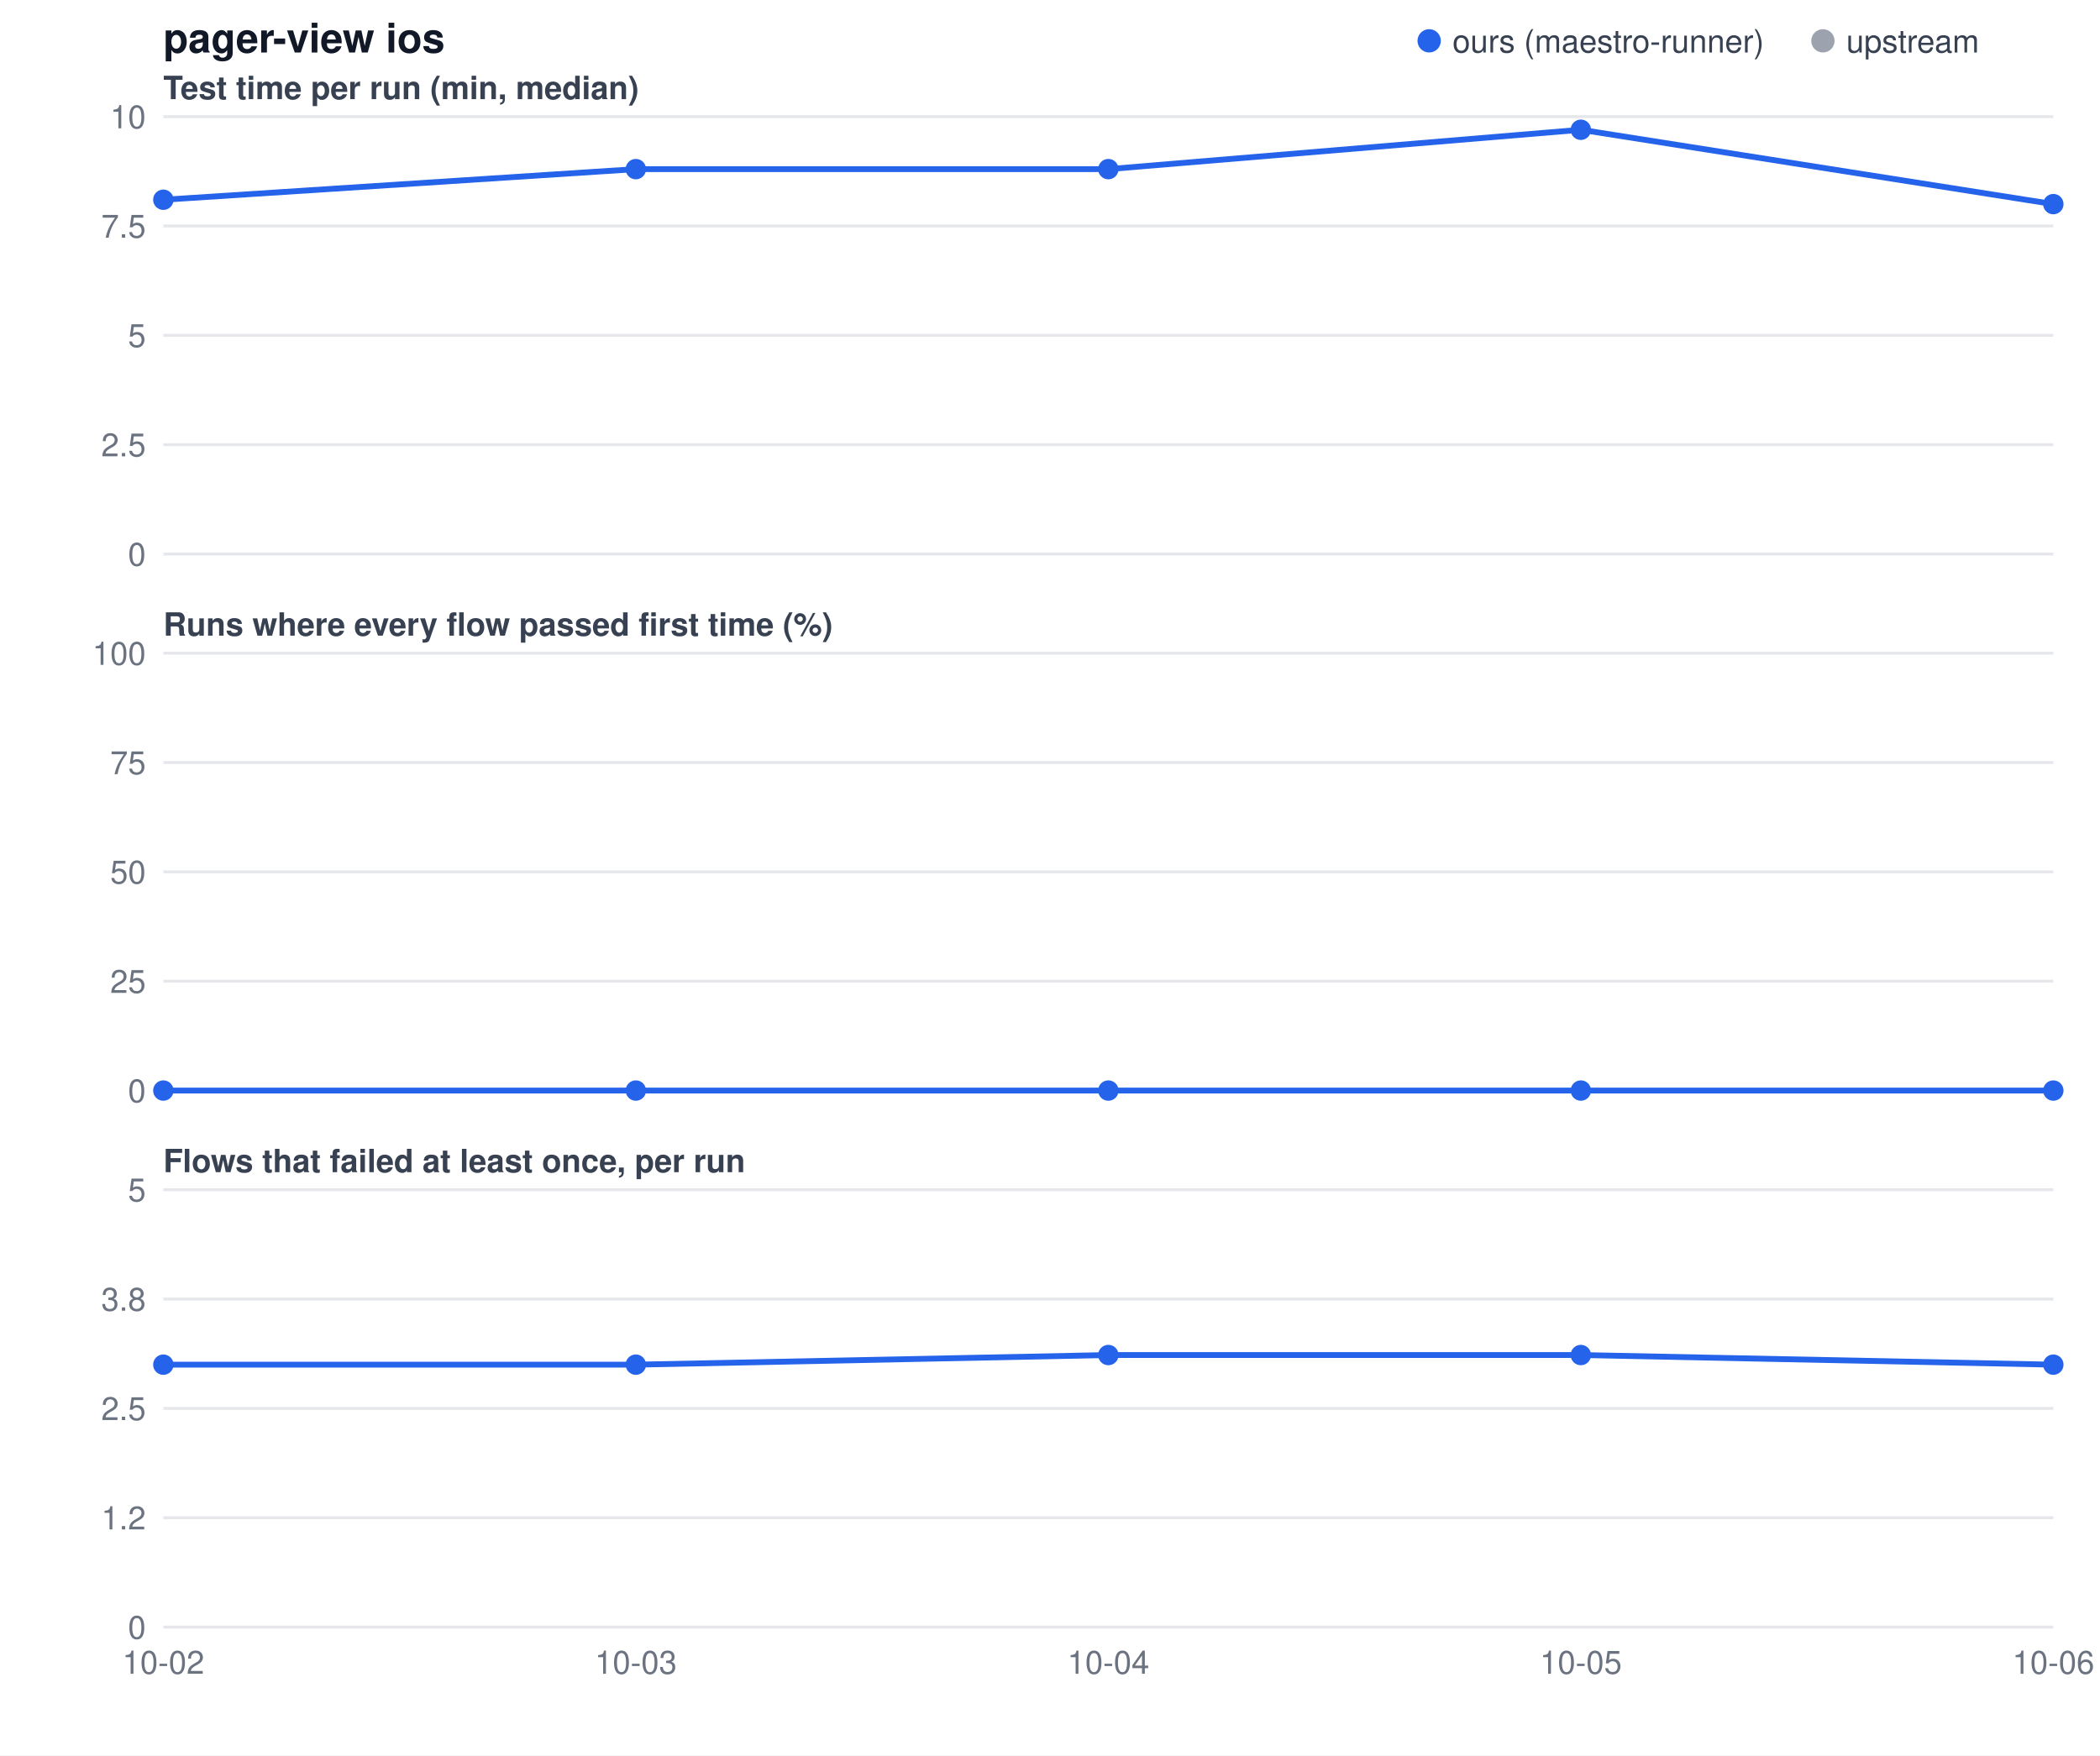
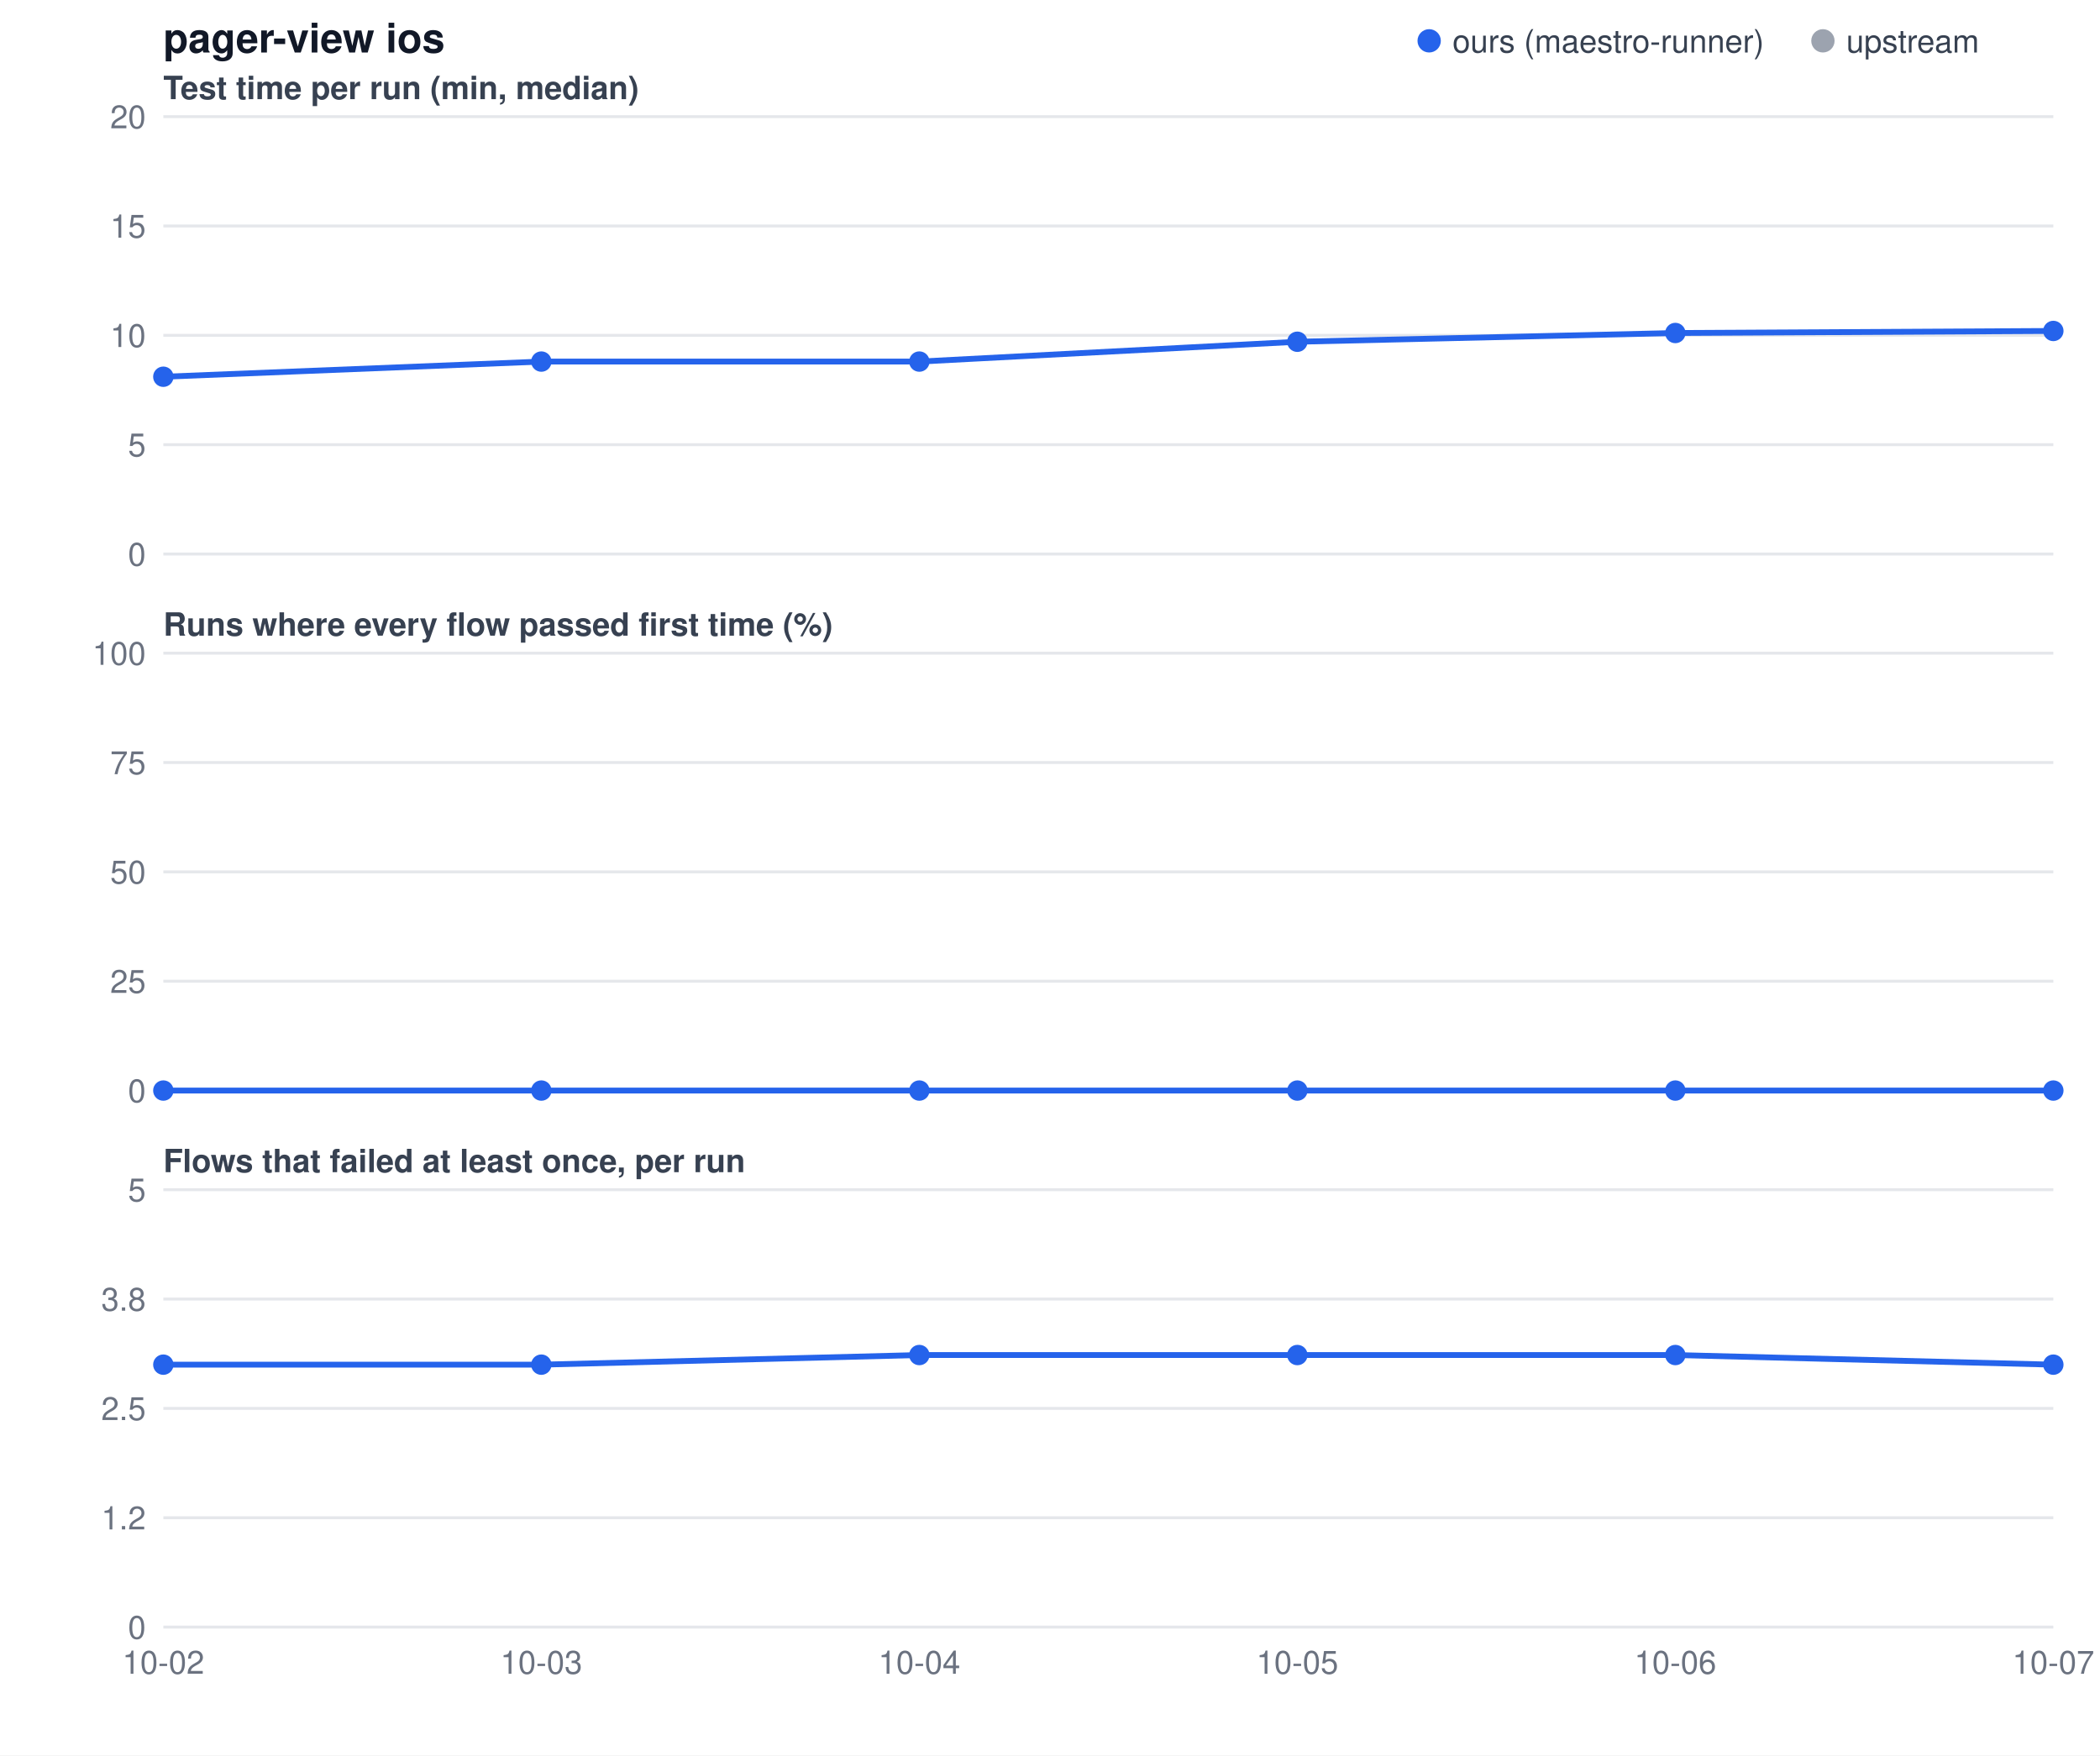
<svg xmlns="http://www.w3.org/2000/svg" width="720" height="602" font-family="-apple-system,Segoe UI,Helvetica,Arial,sans-serif" font-size="11">
  <rect width="100%" height="100%" fill="#ffffff" />
  <text x="56" y="18" font-size="14" font-weight="600" fill="#111827">pager-view ios</text>
  <circle cx="490" cy="14" r="4" fill="#2563eb" />
  <text x="498" y="18" fill="#374151">ours (maestro-runner)</text>
  <circle cx="625" cy="14" r="4" fill="#9ca3af" />
  <text x="633" y="18" fill="#374151">upstream</text>
  <text x="56" y="34" fill="#374151" font-weight="600">Test time per run (min, median)</text>
  <line x1="56" x2="704" y1="190.0" y2="190.0" stroke="#e5e7eb" />
  <text x="50" y="194.0" text-anchor="end" fill="#6b7280">0</text>
  <line x1="56" x2="704" y1="152.5" y2="152.5" stroke="#e5e7eb" />
-   <text x="50" y="156.5" text-anchor="end" fill="#6b7280">2.5</text>
+   <text x="50" y="156.5" text-anchor="end" fill="#6b7280">5</text>
  <line x1="56" x2="704" y1="115.0" y2="115.0" stroke="#e5e7eb" />
-   <text x="50" y="119.0" text-anchor="end" fill="#6b7280">5</text>
+   <text x="50" y="119.0" text-anchor="end" fill="#6b7280">10</text>
  <line x1="56" x2="704" y1="77.5" y2="77.5" stroke="#e5e7eb" />
-   <text x="50" y="81.5" text-anchor="end" fill="#6b7280">7.5</text>
+   <text x="50" y="81.5" text-anchor="end" fill="#6b7280">15</text>
  <line x1="56" x2="704" y1="40.0" y2="40.0" stroke="#e5e7eb" />
-   <text x="50" y="44.0" text-anchor="end" fill="#6b7280">10</text>
-   <polyline fill="none" stroke="#2563eb" stroke-width="2" points="56.0,68.5 218.0,58.0 380.0,58.0 542.0,44.5 704.0,70.0" />
-   <circle cx="56.0" cy="68.5" r="3.5" fill="#2563eb" />
-   <circle cx="218.0" cy="58.0" r="3.5" fill="#2563eb" />
-   <circle cx="380.0" cy="58.0" r="3.5" fill="#2563eb" />
-   <circle cx="542.0" cy="44.5" r="3.5" fill="#2563eb" />
-   <circle cx="704.0" cy="70.0" r="3.5" fill="#2563eb" />
+   <text x="50" y="44.0" text-anchor="end" fill="#6b7280">20</text>
+   <polyline fill="none" stroke="#2563eb" stroke-width="2" points="56.0,129.2 185.6,124.0 315.2,124.0 444.8,117.2 574.4,114.2 704.0,113.5" />
+   <circle cx="56.0" cy="129.2" r="3.5" fill="#2563eb" />
+   <circle cx="185.6" cy="124.0" r="3.5" fill="#2563eb" />
+   <circle cx="315.2" cy="124.0" r="3.5" fill="#2563eb" />
+   <circle cx="444.8" cy="117.2" r="3.5" fill="#2563eb" />
+   <circle cx="574.4" cy="114.2" r="3.5" fill="#2563eb" />
+   <circle cx="704.0" cy="113.5" r="3.5" fill="#2563eb" />
  <text x="56" y="218" fill="#374151" font-weight="600">Runs where every flow passed first time (%)</text>
  <line x1="56" x2="704" y1="374.0" y2="374.0" stroke="#e5e7eb" />
  <text x="50" y="378.0" text-anchor="end" fill="#6b7280">0</text>
  <line x1="56" x2="704" y1="336.5" y2="336.5" stroke="#e5e7eb" />
  <text x="50" y="340.5" text-anchor="end" fill="#6b7280">25</text>
  <line x1="56" x2="704" y1="299.0" y2="299.0" stroke="#e5e7eb" />
  <text x="50" y="303.0" text-anchor="end" fill="#6b7280">50</text>
  <line x1="56" x2="704" y1="261.5" y2="261.5" stroke="#e5e7eb" />
  <text x="50" y="265.5" text-anchor="end" fill="#6b7280">75</text>
  <line x1="56" x2="704" y1="224.0" y2="224.0" stroke="#e5e7eb" />
  <text x="50" y="228.0" text-anchor="end" fill="#6b7280">100</text>
-   <polyline fill="none" stroke="#2563eb" stroke-width="2" points="56.0,374.0 218.0,374.0 380.0,374.0 542.0,374.0 704.0,374.0" />
+   <polyline fill="none" stroke="#2563eb" stroke-width="2" points="56.0,374.0 185.6,374.0 315.2,374.0 444.8,374.0 574.4,374.0 704.0,374.0" />
  <circle cx="56.0" cy="374.0" r="3.5" fill="#2563eb" />
-   <circle cx="218.0" cy="374.0" r="3.5" fill="#2563eb" />
-   <circle cx="380.0" cy="374.0" r="3.5" fill="#2563eb" />
-   <circle cx="542.0" cy="374.0" r="3.5" fill="#2563eb" />
+   <circle cx="185.6" cy="374.0" r="3.5" fill="#2563eb" />
+   <circle cx="315.2" cy="374.0" r="3.5" fill="#2563eb" />
+   <circle cx="444.8" cy="374.0" r="3.5" fill="#2563eb" />
+   <circle cx="574.4" cy="374.0" r="3.5" fill="#2563eb" />
  <circle cx="704.0" cy="374.0" r="3.5" fill="#2563eb" />
  <text x="56" y="402" fill="#374151" font-weight="600">Flows that failed at least once, per run</text>
  <line x1="56" x2="704" y1="558.0" y2="558.0" stroke="#e5e7eb" />
  <text x="50" y="562.0" text-anchor="end" fill="#6b7280">0</text>
  <line x1="56" x2="704" y1="520.5" y2="520.5" stroke="#e5e7eb" />
  <text x="50" y="524.5" text-anchor="end" fill="#6b7280">1.2</text>
  <line x1="56" x2="704" y1="483.0" y2="483.0" stroke="#e5e7eb" />
  <text x="50" y="487.0" text-anchor="end" fill="#6b7280">2.5</text>
  <line x1="56" x2="704" y1="445.5" y2="445.5" stroke="#e5e7eb" />
  <text x="50" y="449.5" text-anchor="end" fill="#6b7280">3.8</text>
  <line x1="56" x2="704" y1="408.0" y2="408.0" stroke="#e5e7eb" />
  <text x="50" y="412.0" text-anchor="end" fill="#6b7280">5</text>
-   <polyline fill="none" stroke="#2563eb" stroke-width="2" points="56.0,468.0 218.0,468.0 380.0,464.7 542.0,464.7 704.0,468.0" />
+   <polyline fill="none" stroke="#2563eb" stroke-width="2" points="56.0,468.0 185.6,468.0 315.2,464.7 444.8,464.7 574.4,464.7 704.0,468.0" />
  <circle cx="56.0" cy="468.0" r="3.5" fill="#2563eb" />
-   <circle cx="218.0" cy="468.0" r="3.5" fill="#2563eb" />
-   <circle cx="380.0" cy="464.7" r="3.5" fill="#2563eb" />
-   <circle cx="542.0" cy="464.7" r="3.5" fill="#2563eb" />
+   <circle cx="185.6" cy="468.0" r="3.5" fill="#2563eb" />
+   <circle cx="315.2" cy="464.7" r="3.5" fill="#2563eb" />
+   <circle cx="444.8" cy="464.7" r="3.5" fill="#2563eb" />
+   <circle cx="574.4" cy="464.7" r="3.5" fill="#2563eb" />
  <circle cx="704.0" cy="468.0" r="3.5" fill="#2563eb" />
  <text x="56.0" y="574" text-anchor="middle" fill="#6b7280">10-02</text>
-   <text x="218.0" y="574" text-anchor="middle" fill="#6b7280">10-03</text>
-   <text x="380.0" y="574" text-anchor="middle" fill="#6b7280">10-04</text>
-   <text x="542.0" y="574" text-anchor="middle" fill="#6b7280">10-05</text>
-   <text x="704.0" y="574" text-anchor="middle" fill="#6b7280">10-06</text>
+   <text x="185.6" y="574" text-anchor="middle" fill="#6b7280">10-03</text>
+   <text x="315.2" y="574" text-anchor="middle" fill="#6b7280">10-04</text>
+   <text x="444.8" y="574" text-anchor="middle" fill="#6b7280">10-05</text>
+   <text x="574.4" y="574" text-anchor="middle" fill="#6b7280">10-06</text>
+   <text x="704.0" y="574" text-anchor="middle" fill="#6b7280">10-07</text>
</svg>
